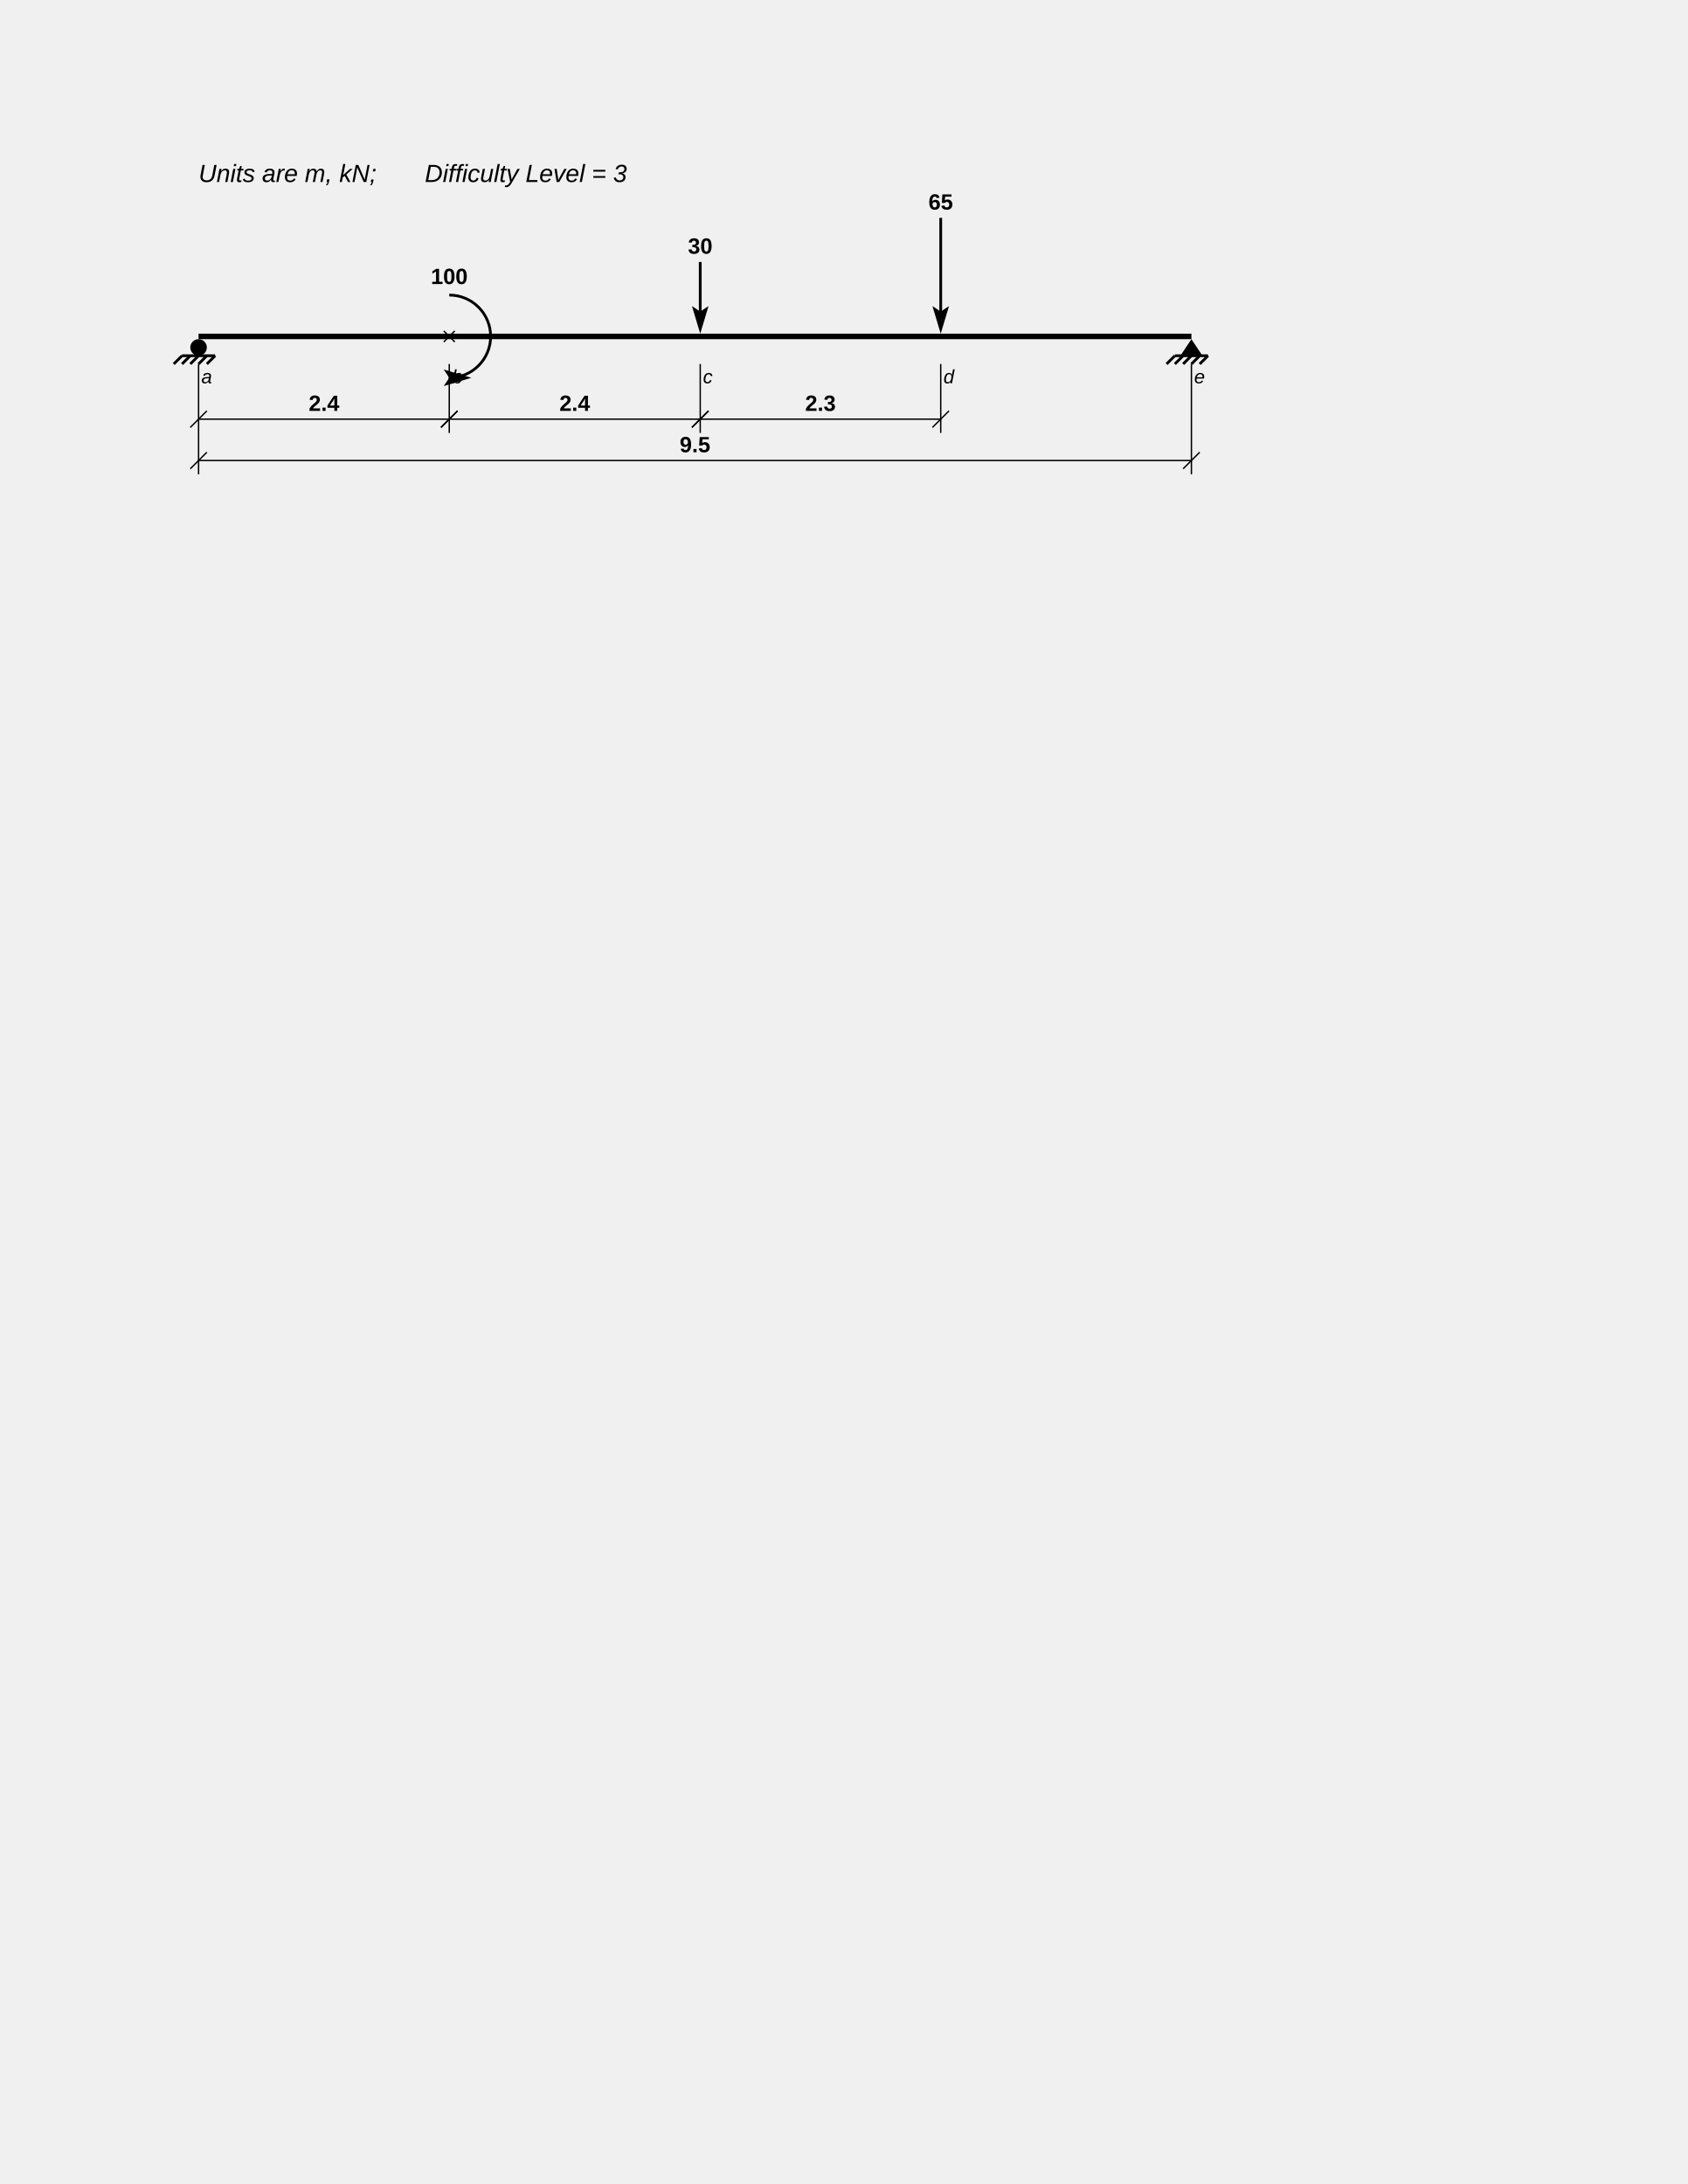
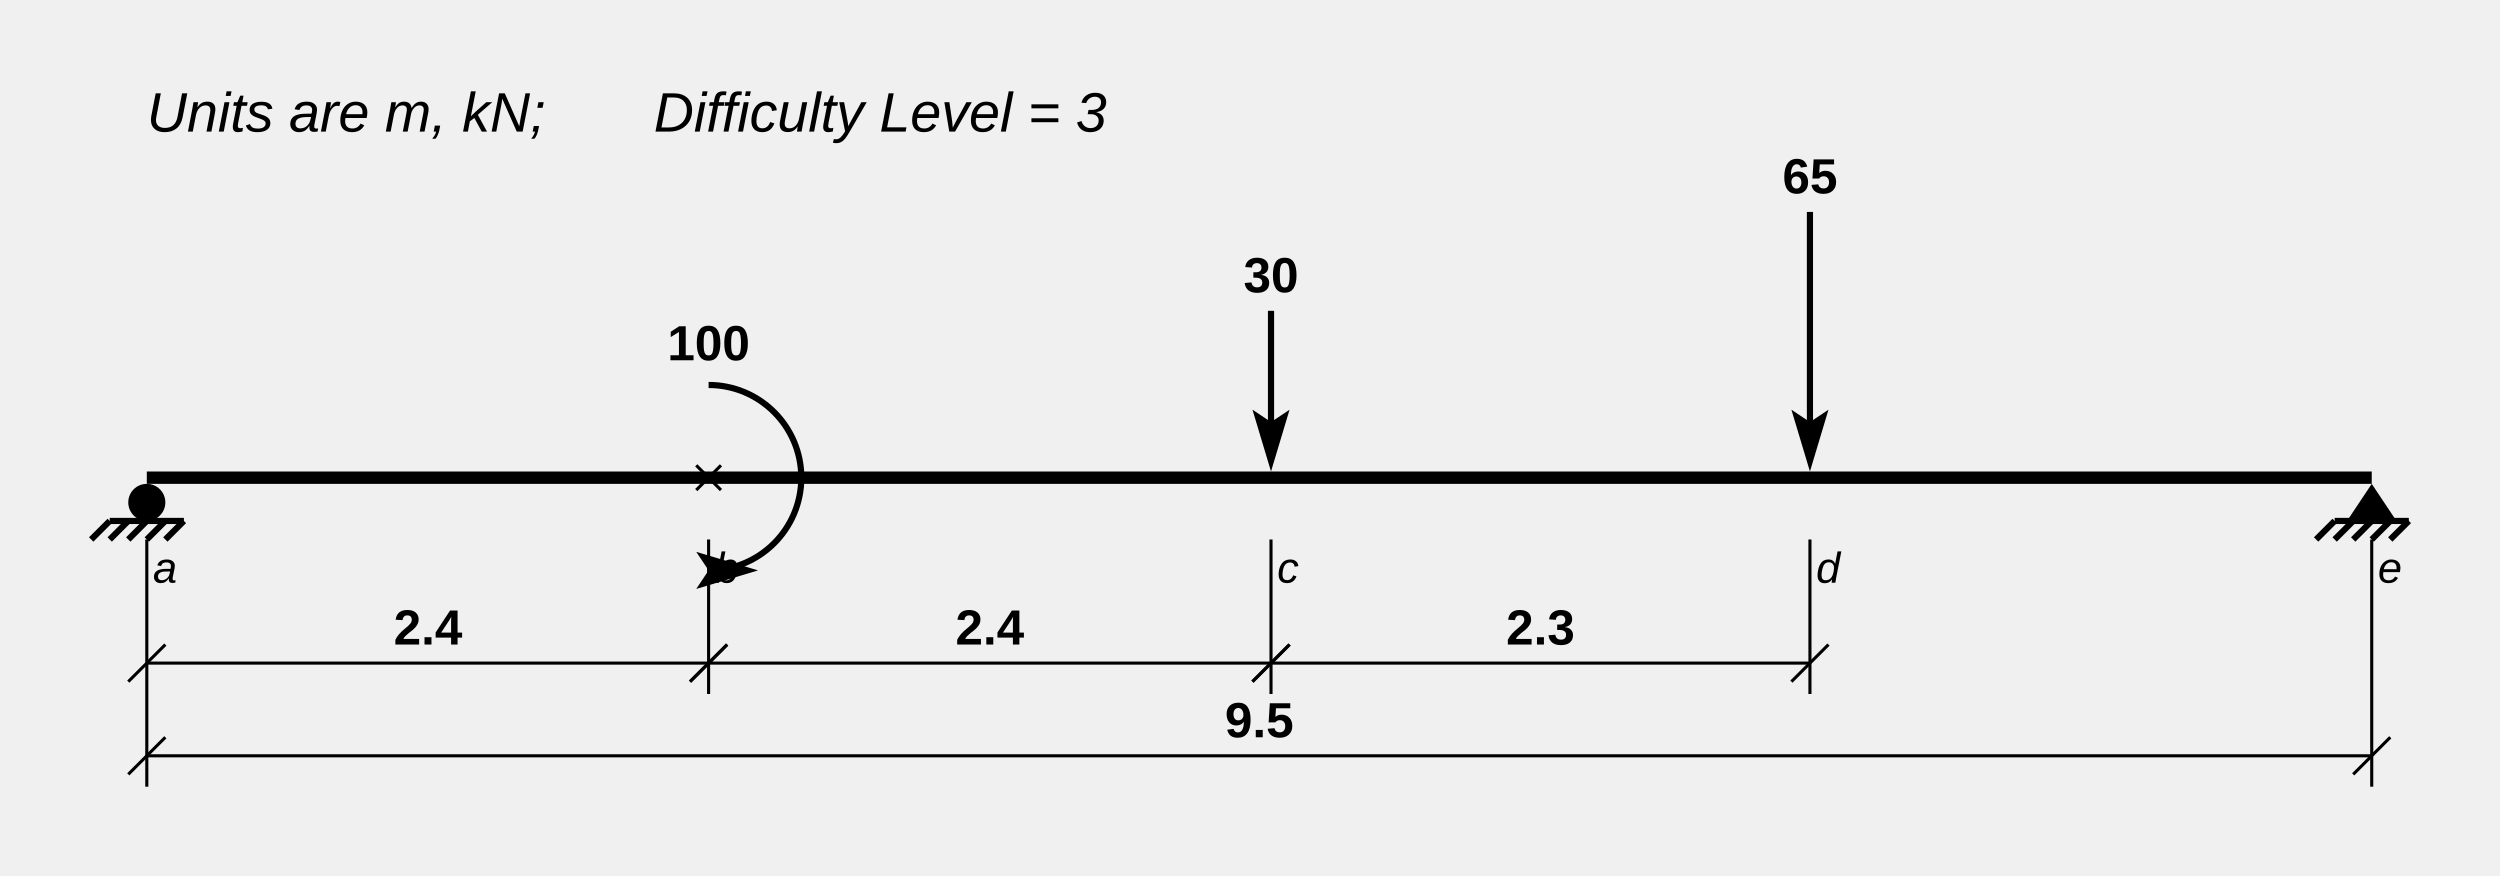
- <svg xmlns="http://www.w3.org/2000/svg" xmlns:xlink="http://www.w3.org/1999/xlink" version="1.1" width="8.5in" height="11.0in" viewBox="0 0 612 792">
-   <defs>
-     <style type="text/css">
+ <svg xmlns="http://www.w3.org/2000/svg" xmlns:xlink="http://www.w3.org/1999/xlink" id="svg154" viewBox="0 0 404.507 141.682" height="1.968in" width="5.618in" version="1.1">
+   <defs id="defs61">
+     <style id="style2" type="text/css">
    .elem {
	stroke-width: 2.0;
	stroke: black;
	}
    path.dim {
       stroke-width: 0.5;
       stroke: black;
       }
    path.guides {
       stroke-width: 0.5;
       stroke: grey;
       }
    text.dwglabel {
       font-family: Verdana, Arial;
       font-size: 10px;
       font-weight: bold;
       fill: black;
       text-align: center;
       text-anchor: start;
       }
    text.dim {
       font-family: Verdana, Arial;
       font-size: 8px;
       font-weight: bold;
       fill: black;
       text-align: center;
       text-anchor: middle;
       }
    text.guides {
       font-family: Verdana, Arial;
       font-size: 8px;
       font-weight: normal;
       font-style: italic;
       fill: black;
       text-align: center;
       text-anchor: middle;
       }
    text.vmlabel {
       font-family: Verdana, Arial;
       font-size: 8px;
       font-style: italic;
       fill: black;
       }
    text.notes {
       font-family: Verdana, Arial;
       font-size: 9px;
       font-weight: normal;
       font-style: italic;
       fill: black;
       text-align: center;
       text-anchor: left;
       }
    text.ptlabel {
       font-family: Verdana, Arial;
       font-size: 7px;
       font-style: italic;
       fill: black;
       text-align: center;
       text-anchor: start;
       }
     path.cload {
       fill: none;
       stroke-width: 1;
       stroke: black; 
       marker-end: url(#CLArrowEnd);
     }
      path.mload {
       fill: none;
       stroke-width: 1;
       stroke: black; 
       marker-end: url(#MLArrowEnd);
     }
      path.mloadInkscape {
       fill: none;
       stroke-width: 1;
       stroke: black; 
       marker-end: url(#MLArrowStart);
     }
     polygon.dload {
       fill: rgb(240,240,240);
       opacity: 0.5; /* if &lt; 1, REALLY slows down printing of the pdfs */
       stroke-width: 1;
       stroke: black; 
     }
     path.dload {
       fill: none;
       stroke-width: 1;
       stroke: black; 
       marker-end: url(#DLArrowEnd);
     }
     path.dloadna {
       fill: none;
       stroke-width: 1;
       stroke: black; 
     }
     path.vdiag {
       fill: url(#crosshatch45);
       stroke-width: 1;
       stroke: black; 
     }
     path.mdiag {
       fill: url(#crosshatch45);
       stroke-width: 1;
       stroke: black; 
     }

    </style>
-     <g id="PinnedSupport" transform="translate(0,1.0)">
-       <path d="M 0 0 l 4 6 l -8 0 z" stroke="black" stroke-width="0" fill="black" opacity="1.0" />
-       <path d="M -6 6 l 12 0" stroke="black" stroke-width="1" fill="none" />
-       <path d="M 6 6 l -3 3 m 0 -3 l -3 3 m 0 -3 l -3 3 m 0 -3 l -3 3 m 0 -3 l -3 3" stroke="black" stroke-width="1" fill="none" />
-     </g>
-     <g id="RollerSupport" transform="translate(0,1.0)">
-       <circle cx="0" cy="3" r="3" stroke="black" stroke-width="0" fill="black" opacity="1.0" />
-       <path d="M -6 6 l 12 0" stroke="black" stroke-width="1" fill="none" />
-       <path d="M 6 6 l -3 3 m 0 -3 l -3 3 m 0 -3 l -3 3 m 0 -3 l -3 3 m 0 -3 l -3 3" stroke="black" stroke-width="1" fill="none" />
-     </g>
-     <g id="LFixedSupport" transform="translate(-0.5,0)">
-       <path d="M 0 -6 l 0 12" stroke="black" stroke-width="1" fill="none" />
-       <path d="M 0 -6 l -3 3 m 3 0 l -3 3 m 3 0 l -3 3 m 3 0 l -3 3 m 3 0 l -3 3" stroke="black" stroke-width="1" fill="none" />
+     <g transform="translate(0,1)" id="PinnedSupport">
+       <path style="opacity:1;fill:#000000;stroke:#000000;stroke-width:0" id="path4" d="M 0,0 4,6 H -4 Z" />
+       <path style="fill:none;stroke:#000000;stroke-width:1" id="path6" d="M -6,6 H 6" />
+       <path style="fill:none;stroke:#000000;stroke-width:1" id="path8" d="M 6,6 3,9 M 3,6 0,9 M 0,6 -3,9 m 0,-3 -3,3 m 0,-3 -3,3" />
+     </g>
+     <g transform="translate(0,1)" id="RollerSupport">
+       <circle style="opacity:1;fill:#000000;stroke:#000000;stroke-width:0" id="circle11" r="3" cy="3" cx="0" />
+       <path style="fill:none;stroke:#000000;stroke-width:1" id="path13" d="M -6,6 H 6" />
+       <path style="fill:none;stroke:#000000;stroke-width:1" id="path15" d="M 6,6 3,9 M 3,6 0,9 M 0,6 -3,9 m 0,-3 -3,3 m 0,-3 -3,3" />
+     </g>
+     <g transform="translate(-0.5)" id="LFixedSupport">
+       <path style="fill:none;stroke:#000000;stroke-width:1" id="path18" d="M 0,-6 V 6" />
+       <path style="fill:none;stroke:#000000;stroke-width:1" id="path20" d="m 0,-6 -3,3 m 3,0 -3,3 m 3,0 -3,3 m 3,0 -3,3 m 3,0 -3,3" />
    </g>
    <g id="RFixedSupport">
-       <use xlink:href="#LFixedSupport" transform="scale(-1,1)" />
+       <use height="100%" width="100%" y="0" x="0" id="use23" transform="scale(-1,1)" xlink:href="#LFixedSupport" />
    </g>
    <g id="Hinge">
-       <circle cx="0" cy="0" r="2.5" stroke="black" stroke-width="1" fill="white" />
+       <circle style="fill:#ffffff;stroke:#000000;stroke-width:1" id="circle26" r="2.5" cy="0" cx="0" />
    </g>
    <g id="ShearRelease">
-       <rect x="-3" y="-6" width="6" height="12" stroke="none" fill="white" />
-       <circle cx="0" cy="-6" r="2" stroke="black" strokewidth="0.5" fill="white" />
-       <circle cx="0" cy="0" r="2" stroke="black" strokewidth="0.5" fill="white" />
-       <circle cx="0" cy="6" r="2" stroke="black" strokewidth="0.5" fill="white" />
-       <path d="M -3 -9 l 0 18 M 3 -9 l 0 18" stroke="black" stroke-width="1" />
-     </g>
-     <marker id="DLArrowStart" markerUnits="userSpaceOnUse" markerWidth="8" markerHeight="4" orient="auto" viewBox="0 0 8 4" refX="0" refY="2">
-       <path d="M 0 2 l 8 -2 l 0 4 z" />
-     </marker>
-     <marker id="DLArrowEnd" markerUnits="userSpaceOnUse" markerWidth="8" markerHeight="4" orient="auto" viewBox="0 0 8 4" refX="8" refY="2">
-       <path d="M 0 0 l 8 2 l -8 2 z" />
-     </marker>
-     <marker id="CLArrowStart" markerUnits="userSpaceOnUse" markerWidth="10.0" markerHeight="6" orient="auto" viewBox="0 0 10 6" refX="3.0" refY="3">
-       <path d="M 0 3 l 10 -3 l -2 3 l 2 3 z" />
-     </marker>
-     <marker id="CLArrowEnd" markerUnits="userSpaceOnUse" markerWidth="10.0" markerHeight="6" orient="auto" viewBox="0 0 10 6" refX="7.0" refY="3">
-       <path d="M 0 0 l 10 3 l -10 3 l 2 -3 z" />
-     </marker>
-     <marker id="MLArrowStart" markerUnits="userSpaceOnUse" markerWidth="10.0" markerHeight="6" orient="auto" viewBox="0 0 10 6" refX="8" refY="3">
-       <path d="M 10 0 l -10 3 l 10 3 l -2 -3 z" />
-     </marker>
-     <marker id="MLArrowEnd" markerUnits="userSpaceOnUse" markerWidth="10.0" markerHeight="6" orient="auto" viewBox="0 0 10 6" refX="2" refY="3">
-       <path d="M 0 0 l 10 3 l -10 3 l 2 -3 z" />
-     </marker>
-     <pattern id="crosshatch45" patternUnits="userSpaceOnUse" x="0" y="0" width="10" height="10" viewBox="0 0 10 10">
-       <path d="M 0 0 L 10 10" fill="none" stroke="grey" stroke-width="0.2" />
+       <rect style="fill:#ffffff;stroke:none" id="rect29" height="12" width="6" y="-6" x="-3" />
+       <circle style="fill:#ffffff;stroke:#000000" id="circle31" strokewidth="0.5" r="2" cy="-6" cx="0" />
+       <circle style="fill:#ffffff;stroke:#000000" id="circle33" strokewidth="0.5" r="2" cy="0" cx="0" />
+       <circle style="fill:#ffffff;stroke:#000000" id="circle35" strokewidth="0.5" r="2" cy="6" cx="0" />
+       <path style="stroke:#000000;stroke-width:1" id="path37" d="M -3,-9 V 9 M 3,-9 V 9" />
+     </g>
+     <marker refY="2" refX="0" viewBox="0 0 8 4" orient="auto" markerHeight="4" markerWidth="8" markerUnits="userSpaceOnUse" id="DLArrowStart">
+       <path id="path40" d="M 0,2 8,0 v 4 z" />
+     </marker>
+     <marker refY="2" refX="8" viewBox="0 0 8 4" orient="auto" markerHeight="4" markerWidth="8" markerUnits="userSpaceOnUse" id="DLArrowEnd">
+       <path id="path43" d="M 0,0 8,2 0,4 Z" />
+     </marker>
+     <marker refY="3" refX="3" viewBox="0 0 10 6" orient="auto" markerHeight="6" markerWidth="10" markerUnits="userSpaceOnUse" id="CLArrowStart">
+       <path id="path46" d="M 0,3 10,0 8,3 10,6 Z" />
+     </marker>
+     <marker refY="3" refX="7" viewBox="0 0 10 6" orient="auto" markerHeight="6" markerWidth="10" markerUnits="userSpaceOnUse" id="CLArrowEnd">
+       <path id="path49" d="M 0,0 10,3 0,6 2,3 Z" />
+     </marker>
+     <marker refY="3" refX="8" viewBox="0 0 10 6" orient="auto" markerHeight="6" markerWidth="10" markerUnits="userSpaceOnUse" id="MLArrowStart">
+       <path id="path52" d="M 10,0 0,3 10,6 8,3 Z" />
+     </marker>
+     <marker refY="3" refX="2" viewBox="0 0 10 6" orient="auto" markerHeight="6" markerWidth="10" markerUnits="userSpaceOnUse" id="MLArrowEnd">
+       <path id="path55" d="M 0,0 10,3 0,6 2,3 Z" />
+     </marker>
+     <pattern viewBox="0 0 10 10" height="10" width="10" y="0" x="0" patternUnits="userSpaceOnUse" id="crosshatch45">
+       <path id="path58" stroke-width="0.2" stroke="grey" fill="none" d="M 0 0 L 10 10" />
    </pattern>
  </defs>
-   <g transform="translate(72.0,122.0)">
-     <path class="elem" d="M 0 0 l 360.0 0" />
-     <g transform="translate(269.1,-1.0)">
-       <path class="cload" d="M 0 -42.0 l 0 39.0" />
-       <text y="-42.0" x="0" class="dim" dy="-3.0">65</text>
-     </g>
-     <g transform="translate(181.9,-1.0)">
-       <path class="cload" d="M 0 -26.0 l 0 23.0" />
-       <text y="-26.0" x="0" class="dim" dy="-3.0">30</text>
-     </g>
-     <g transform="translate(90.9,0.0)">
-       <path class="dim" d="M -2.0 -2.0 l 4.0 4.0 M -2.0 2.0 l 4.0 -4.0" />
-       <path class="mloadInkscape" d="M 0.0,-15.0 A 15.0,15.0 0 0,1 0.0,15.0" />
-       <text y="-15.0" x="0.0" class="dim" dy="-4.0">100</text>
-     </g>
-     <use y="0" x="0.0" xlink:href="#RollerSupport" />
-     <use y="0" x="360.0" xlink:href="#PinnedSupport" />
-     <path class="dim" d="M 90.9 10.0 l 0 25.0" />
-     <path class="dim" d="M 0.0 30.0 l 90.9 0" />
-     <path class="dim" d="M 0.0 30.0 m -3.0 3.0 l 6.0 -6.0" />
-     <path class="dim" d="M 90.9 30.0 m -3.0 3.0 l 6.0 -6.0" />
-     <text y="30.0" x="45.5" class="dim" dy="-3.0">2.4</text>
-     <path class="dim" d="M 181.9 10.0 l 0 25.0" />
-     <path class="dim" d="M 90.9 30.0 l 90.9 0" />
-     <path class="dim" d="M 90.9 30.0 m -3.0 3.0 l 6.0 -6.0" />
-     <path class="dim" d="M 181.9 30.0 m -3.0 3.0 l 6.0 -6.0" />
-     <text y="30.0" x="136.4" class="dim" dy="-3.0">2.4</text>
-     <path class="dim" d="M 269.1 10.0 l 0 25.0" />
-     <path class="dim" d="M 181.9 30.0 l 87.2 0" />
-     <path class="dim" d="M 181.9 30.0 m -3.0 3.0 l 6.0 -6.0" />
-     <path class="dim" d="M 269.1 30.0 m -3.0 3.0 l 6.0 -6.0" />
-     <text y="30.0" x="225.5" class="dim" dy="-3.0">2.3</text>
-     <path class="dim" d="M 0.0 10.0 l 0 40.0" />
-     <path class="dim" d="M 360.0 10.0 l 0 40.0" />
-     <path class="dim" d="M 0.0 45.0 l 360.0 0" />
-     <path class="dim" d="M 0.0 45.0 m -3.0 3.0 l 6.0 -6.0" />
-     <path class="dim" d="M 360.0 45.0 m -3.0 3.0 l 6.0 -6.0" />
-     <text y="45.0" x="180.0" class="dim" dy="-3.0">9.5</text>
-     <text y="17.0" x="0.0" class="ptlabel" dx="1.0">a</text>
-     <text y="17.0" x="90.9" class="ptlabel" dx="1.0">b</text>
-     <text y="17.0" x="181.9" class="ptlabel" dx="1.0">c</text>
-     <text y="17.0" x="269.1" class="ptlabel" dx="1.0">d</text>
-     <text y="17.0" x="360.0" class="ptlabel" dx="1.0">e</text>
-     <text y="-56.0" x="0" xml:space="preserve" class="notes">Units are m, kN;       Difficulty Level = 3</text>
-     <g id="beam-fb-diagram" visibility="hidden" transform="translate(0.0,144.0)">
-   </g>
+   <g id="g152" transform="translate(23.75355,77.28184)">
+     <path style="stroke:#000000;stroke-width:2" id="path65" d="M 0,0 H 360" class="elem" />
+     <g id="g73" transform="translate(269.1,-1)">
+       <path style="fill:none;stroke:#000000;stroke-width:1;marker-end:url(#CLArrowEnd)" id="path69" d="M 0,-42 V -3" class="cload" />
+       <text style="font-weight:bold;font-size:8px;font-family:Verdana, Arial;text-align:center;text-anchor:middle;fill:#000000" id="text71" dy="-3" class="dim" x="0" y="-42">65</text>
+     </g>
+     <g id="g81" transform="translate(181.9,-1)">
+       <path style="fill:none;stroke:#000000;stroke-width:1;marker-end:url(#CLArrowEnd)" id="path77" d="M 0,-26 V -3" class="cload" />
+       <text style="font-weight:bold;font-size:8px;font-family:Verdana, Arial;text-align:center;text-anchor:middle;fill:#000000" id="text79" dy="-3" class="dim" x="0" y="-26">30</text>
+     </g>
+     <g id="g91" transform="translate(90.9)">
+       <path style="stroke:#000000;stroke-width:0.5" id="path85" d="M -2,-2 2,2 M -2,2 2,-2" class="dim" />
+       <path style="fill:none;stroke:#000000;stroke-width:1;marker-end:url(#MLArrowStart)" id="path87" d="M 0,-15 A 15,15 0 0 1 0,15" class="mloadInkscape" />
+       <text style="font-weight:bold;font-size:8px;font-family:Verdana, Arial;text-align:center;text-anchor:middle;fill:#000000" id="text89" dy="-4" class="dim" x="0" y="-15">100</text>
+     </g>
+     <use height="100%" width="100%" id="use93" xlink:href="#RollerSupport" x="0" y="0" />
+     <use height="100%" width="100%" id="use95" xlink:href="#PinnedSupport" x="360" y="0" />
+     <path style="stroke:#000000;stroke-width:0.5" id="path97" d="M 90.9,10 V 35" class="dim" />
+     <path style="stroke:#000000;stroke-width:0.5" id="path99" d="M 0,30 H 90.9" class="dim" />
+     <path style="stroke:#000000;stroke-width:0.5" id="path101" d="m 0,30 m -3,3 6,-6" class="dim" />
+     <path style="stroke:#000000;stroke-width:0.5" id="path103" d="m 90.9,30 m -3,3 6,-6" class="dim" />
+     <text style="font-weight:bold;font-size:8px;font-family:Verdana, Arial;text-align:center;text-anchor:middle;fill:#000000" id="text105" dy="-3" class="dim" x="45.5" y="30">2.4</text>
+     <path style="stroke:#000000;stroke-width:0.5" id="path107" d="M 181.9,10 V 35" class="dim" />
+     <path style="stroke:#000000;stroke-width:0.5" id="path109" d="m 90.9,30 h 90.9" class="dim" />
+     <path style="stroke:#000000;stroke-width:0.5" id="path111" d="m 90.9,30 m -3,3 6,-6" class="dim" />
+     <path style="stroke:#000000;stroke-width:0.5" id="path113" d="m 181.9,30 m -3,3 6,-6" class="dim" />
+     <text style="font-weight:bold;font-size:8px;font-family:Verdana, Arial;text-align:center;text-anchor:middle;fill:#000000" id="text115" dy="-3" class="dim" x="136.4" y="30">2.4</text>
+     <path style="stroke:#000000;stroke-width:0.5" id="path117" d="M 269.1,10 V 35" class="dim" />
+     <path style="stroke:#000000;stroke-width:0.5" id="path119" d="m 181.9,30 h 87.2" class="dim" />
+     <path style="stroke:#000000;stroke-width:0.5" id="path121" d="m 181.9,30 m -3,3 6,-6" class="dim" />
+     <path style="stroke:#000000;stroke-width:0.5" id="path123" d="m 269.1,30 m -3,3 6,-6" class="dim" />
+     <text style="font-weight:bold;font-size:8px;font-family:Verdana, Arial;text-align:center;text-anchor:middle;fill:#000000" id="text125" dy="-3" class="dim" x="225.5" y="30">2.3</text>
+     <path style="stroke:#000000;stroke-width:0.5" id="path127" d="M 0,10 V 50" class="dim" />
+     <path style="stroke:#000000;stroke-width:0.5" id="path129" d="M 360,10 V 50" class="dim" />
+     <path style="stroke:#000000;stroke-width:0.5" id="path131" d="M 0,45 H 360" class="dim" />
+     <path style="stroke:#000000;stroke-width:0.5" id="path133" d="m 0,45 m -3,3 6,-6" class="dim" />
+     <path style="stroke:#000000;stroke-width:0.5" id="path135" d="m 360,45 m -3,3 6,-6" class="dim" />
+     <text style="font-weight:bold;font-size:8px;font-family:Verdana, Arial;text-align:center;text-anchor:middle;fill:#000000" id="text137" dy="-3" class="dim" x="180" y="45">9.5</text>
+     <text style="font-style:italic;font-size:7px;font-family:Verdana, Arial;text-align:center;text-anchor:start;fill:#000000" id="text139" dx="1" class="ptlabel" x="0" y="17">a</text>
+     <text style="font-style:italic;font-size:7px;font-family:Verdana, Arial;text-align:center;text-anchor:start;fill:#000000" id="text141" dx="1" class="ptlabel" x="90.9" y="17">b</text>
+     <text style="font-style:italic;font-size:7px;font-family:Verdana, Arial;text-align:center;text-anchor:start;fill:#000000" id="text143" dx="1" class="ptlabel" x="181.9" y="17">c</text>
+     <text style="font-style:italic;font-size:7px;font-family:Verdana, Arial;text-align:center;text-anchor:start;fill:#000000" id="text145" dx="1" class="ptlabel" x="269.1" y="17">d</text>
+     <text style="font-style:italic;font-size:7px;font-family:Verdana, Arial;text-align:center;text-anchor:start;fill:#000000" id="text147" dx="1" class="ptlabel" x="360" y="17">e</text>
+     <text style="font-style:italic;font-weight:normal;font-size:9px;font-family:Verdana, Arial;text-align:center;fill:#000000" id="text149" class="notes" xml:space="preserve" x="0" y="-56">Units are m, kN;       Difficulty Level = 3</text>
+     <g style="visibility:hidden" transform="translate(0,144)" visibility="hidden" id="beam-fb-diagram" />
  </g>
</svg>
